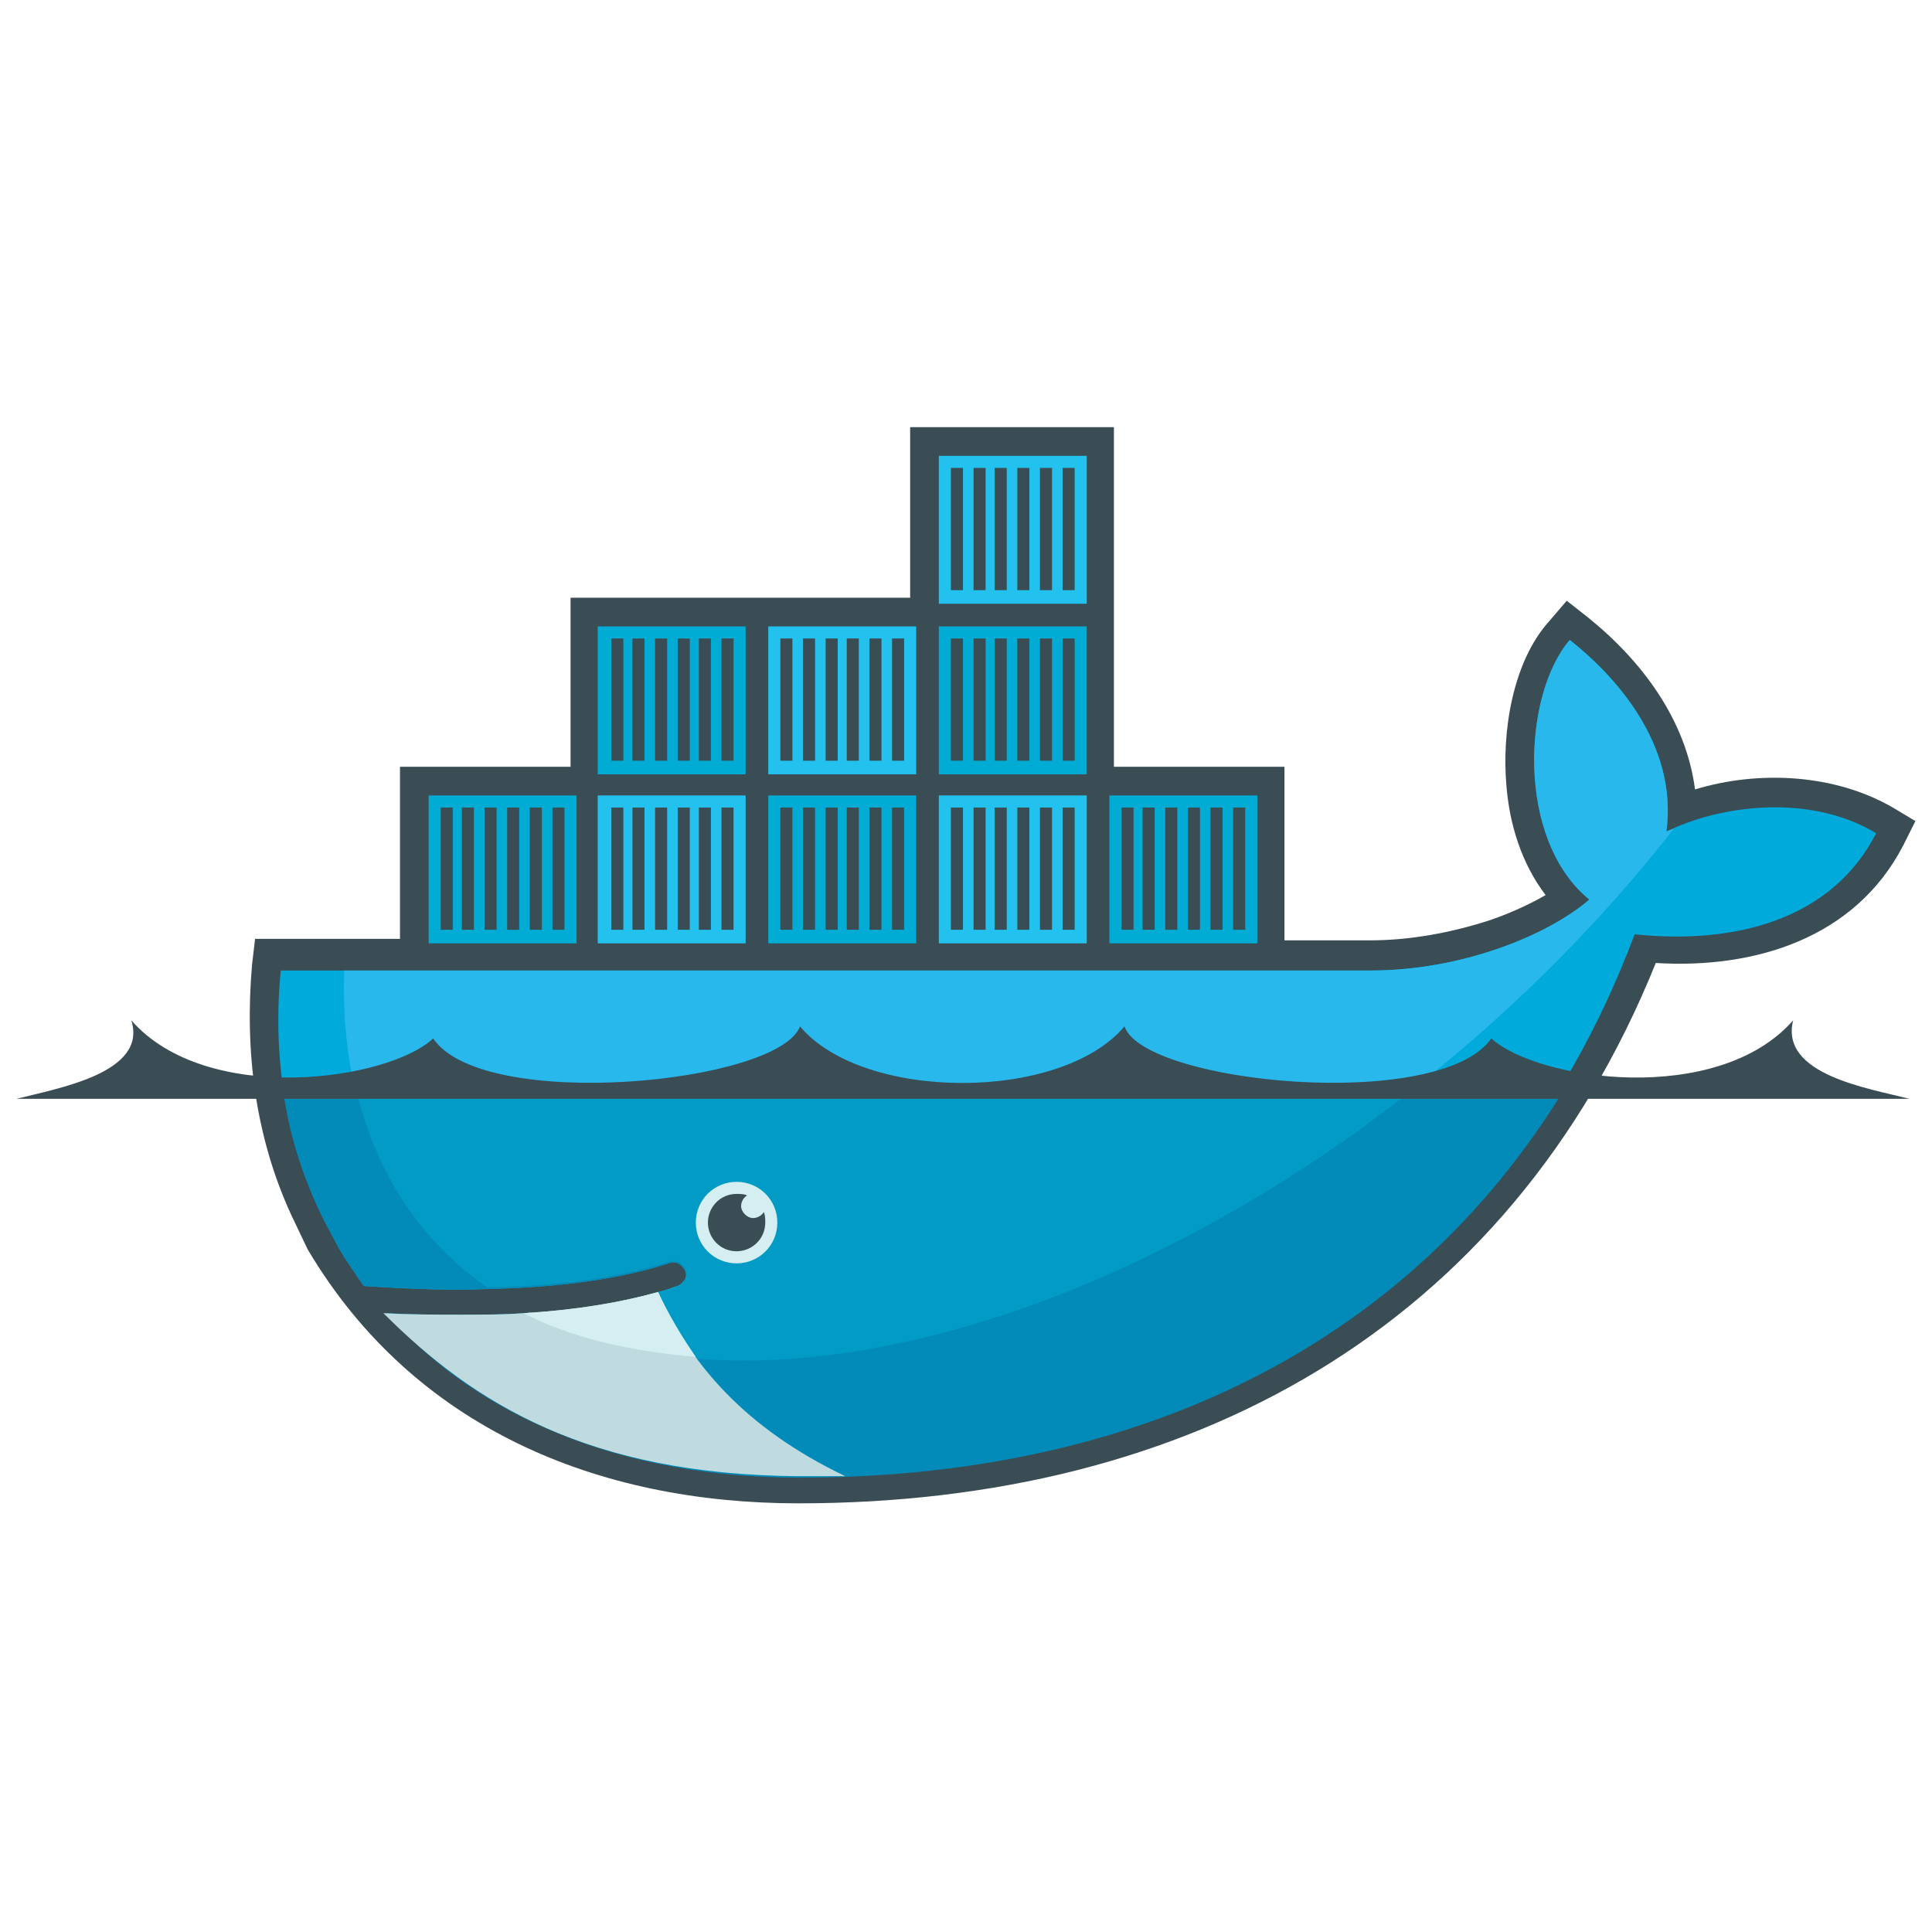
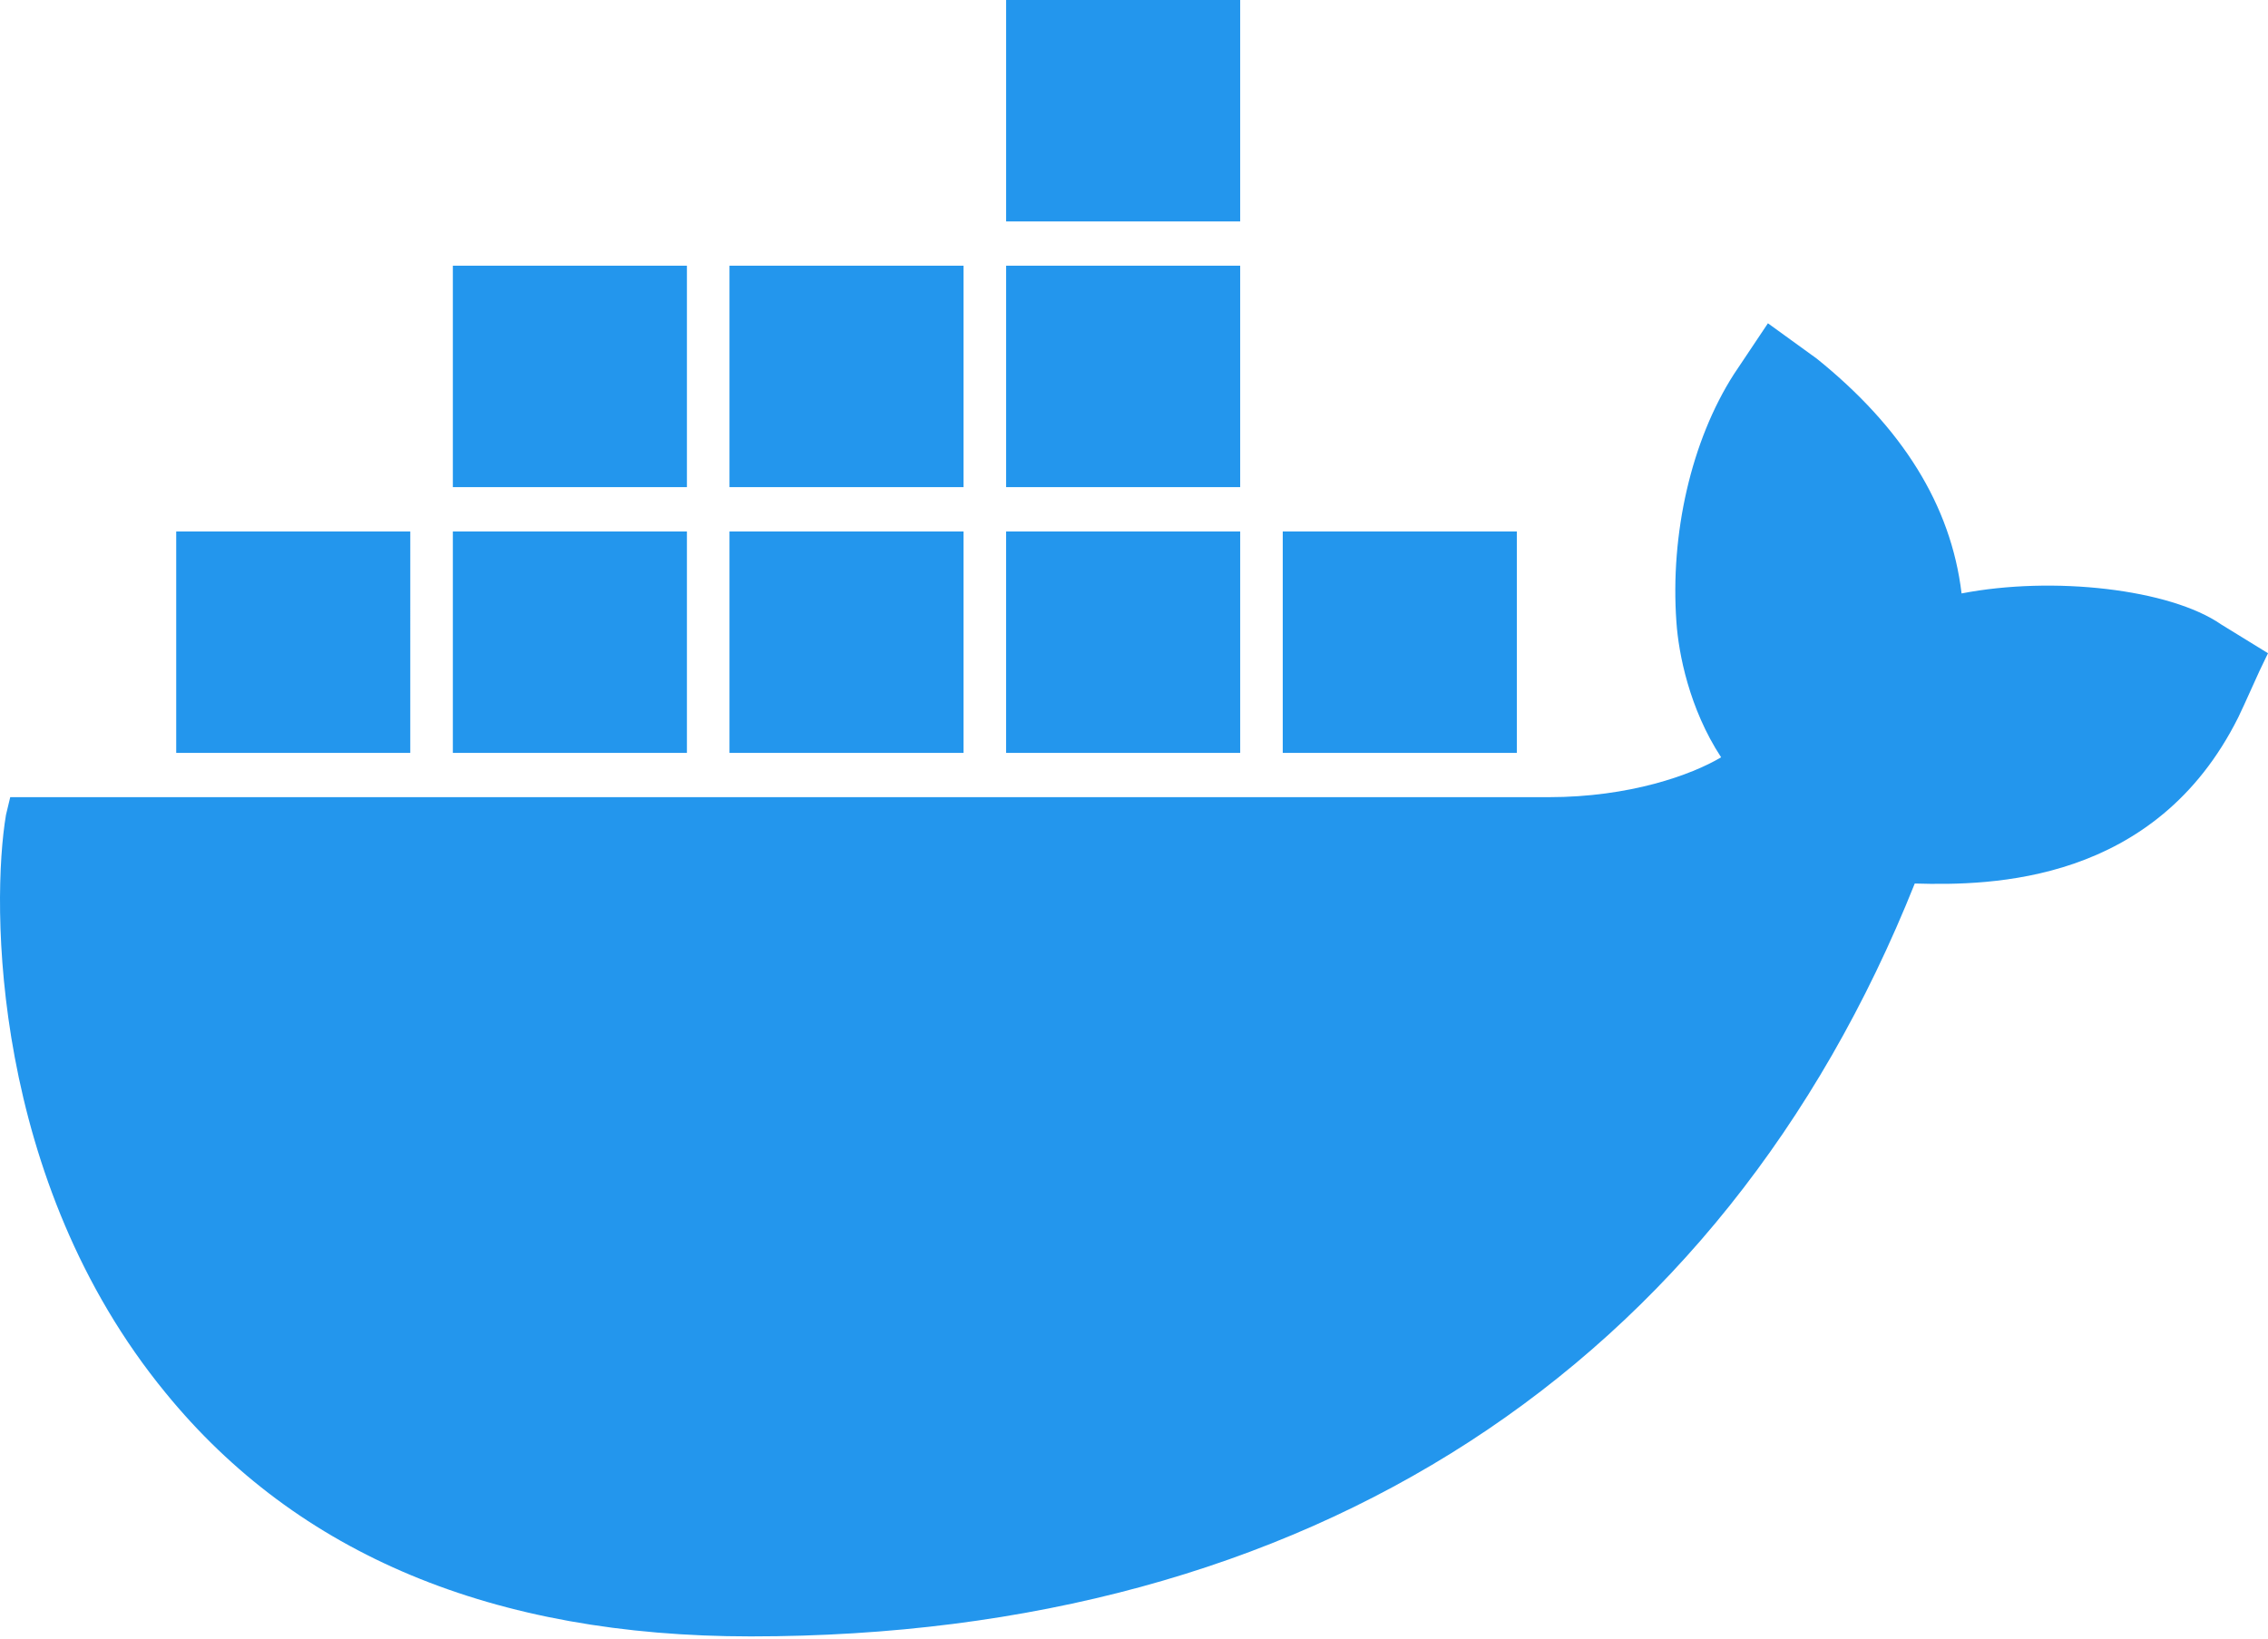
- <svg xmlns="http://www.w3.org/2000/svg" viewBox="0 0 128 128">
-   <path fill="#3A4D54" fill-rule="evenodd" d="M73.8 50.8h11.3v11.5h5.7c2.6 0 5.3-.5 7.8-1.3 1.2-.4 2.6-1 3.8-1.7-1.6-2.1-2.4-4.7-2.6-7.3-.3-3.5.4-8.1 2.8-10.8l1.2-1.4 1.4 1.1c3.6 2.9 6.5 6.8 7.1 11.4 4.3-1.3 9.3-1 13.1 1.2l1.5.9-.8 1.6c-3.2 6.2-9.9 8.2-16.4 7.8-9.8 24.3-31 35.8-56.8 35.8-13.3 0-25.5-5-32.5-16.8l-.1-.2-1-2.1c-2.4-5.2-3.1-10.9-2.6-16.6l.2-1.7h9.6V50.8h11.3V39.6h22.5V28.3h13.5z" clip-rule="evenodd" />
-   <path fill="#00AADA" d="M110.4 55.1c.8-5.9-3.6-10.5-6.4-12.7-3.1 3.6-3.6 13.2 1.3 17.2-2.8 2.4-8.5 4.7-14.5 4.7H18.6c-.6 6.2.5 11.9 3 16.8l.8 1.5c.5.9 1.1 1.7 1.7 2.6 3 .2 5.7.3 8.2.2 4.9-.1 8.9-.7 12-1.7.5-.2.9.1 1.1.5.2.5-.1.9-.5 1.1-.4.1-.8.3-1.3.4-2.4.7-5 1.1-8.3 1.3h-.6c-1.3.1-2.7.1-4.2.1-1.6 0-3.1 0-4.9-.1 6 6.8 15.4 10.8 27.2 10.8 25 0 46.2-11.1 55.5-35.9 6.7.7 13.1-1 16-6.7-4.5-2.7-10.5-1.8-13.9-.1" />
-   <path fill="#28B8EB" d="M110.4 55.1c.8-5.9-3.6-10.5-6.4-12.7-3.1 3.6-3.6 13.2 1.3 17.2-2.8 2.4-8.5 4.7-14.5 4.7h-68c-.3 9.5 3.2 16.7 9.5 21 4.9-.1 8.9-.7 12-1.7.5-.2.9.1 1.1.5.2.5-.1.9-.5 1.1-.4.1-.8.3-1.3.4-2.4.7-5.2 1.2-8.5 1.4l-.1-.1c8.5 4.4 20.8 4.3 35-1.1 15.8-6.1 30.6-17.7 40.9-30.9-.2.1-.4.1-.5.2" />
-   <path fill="#028BB8" d="M18.7 71.8c.4 3.3 1.4 6.4 2.9 9.3l.8 1.5c.5.9 1.1 1.7 1.7 2.6 3 .2 5.7.3 8.2.2 4.9-.1 8.9-.7 12-1.7.5-.2.9.1 1.1.5.2.5-.1.9-.5 1.1-.4.1-.8.3-1.3.4-2.4.7-5.2 1.2-8.5 1.4h-.4c-1.3.1-2.7.1-4.1.1-1.6 0-3.2 0-4.9-.1 6 6.8 15.5 10.8 27.3 10.8 21.4 0 40-8.1 50.8-26H18.7z" />
-   <path fill="#019BC6" d="M23.5 71.8c1.3 5.8 4.3 10.4 8.8 13.5 4.9-.1 8.9-.7 12-1.7.5-.2.9.1 1.1.5.2.5-.1.9-.5 1.1-.4.1-.8.3-1.3.4-2.4.7-5.2 1.2-8.6 1.4 8.5 4.4 20.8 4.3 34.9-1.1 8.5-3.3 16.8-8.2 24.2-14.1z" />
-   <path fill="#00ACD3" fill-rule="evenodd" d="M28.4 52.7h9.8v9.8h-9.8zm.8.8h.8v8.1h-.8zm1.4 0h.8v8.1h-.8zm1.5 0h.8v8.1h-.8zm1.5 0h.8v8.1h-.8zm1.5 0h.8v8.1h-.8zm1.5 0h.8v8.1h-.8zm3-12h9.8v9.8h-9.8zm.9.8h.8v8.1h-.8zm1.4 0h.8v8.1h-.8zm1.5 0h.8v8.1h-.8zm1.5 0h.8v8.1h-.8zm1.4 0h.8v8.1h-.8zm1.5 0h.8v8.1h-.8z" clip-rule="evenodd" />
-   <path fill="#23C2EE" fill-rule="evenodd" d="M39.6 52.7h9.8v9.8h-9.8zm.9.8h.8v8.1h-.8zm1.4 0h.8v8.1h-.8zm1.5 0h.8v8.1h-.8zm1.5 0h.8v8.1h-.8zm1.4 0h.8v8.1h-.8zm1.5 0h.8v8.1h-.8z" clip-rule="evenodd" />
-   <path fill="#00ACD3" fill-rule="evenodd" d="M50.9 52.7h9.8v9.8h-9.8zm.8.8h.8v8.1h-.8zm1.5 0h.8v8.1h-.8zm1.5 0h.8v8.1h-.8zm1.4 0h.8v8.1h-.8zm1.5 0h.8v8.1h-.8zm1.5 0h.8v8.1h-.8z" clip-rule="evenodd" />
-   <path fill="#23C2EE" fill-rule="evenodd" d="M50.9 41.5h9.8v9.8h-9.8zm.8.8h.8v8.1h-.8zm1.5 0h.8v8.1h-.8zm1.5 0h.8v8.1h-.8zm1.4 0h.8v8.1h-.8zm1.5 0h.8v8.1h-.8zm1.5 0h.8v8.1h-.8zm3.1 10.4H72v9.8h-9.8zm.8.8h.8v8.1H63zm1.5 0h.8v8.1h-.8zm1.4 0h.8v8.1h-.8zm1.5 0h.8v8.1h-.8zm1.5 0h.8v8.1h-.8zm1.5 0h.8v8.1h-.8z" clip-rule="evenodd" />
-   <path fill="#00ACD3" fill-rule="evenodd" d="M62.2 41.5H72v9.8h-9.8zm.8.8h.8v8.1H63zm1.5 0h.8v8.1h-.8zm1.4 0h.8v8.1h-.8zm1.5 0h.8v8.1h-.8zm1.5 0h.8v8.1h-.8zm1.5 0h.8v8.1h-.8z" clip-rule="evenodd" />
-   <path fill="#23C2EE" fill-rule="evenodd" d="M62.2 30.2H72V40h-9.8zm.8.8h.8v8.1H63zm1.5 0h.8v8.1h-.8zm1.4 0h.8v8.1h-.8zm1.5 0h.8v8.1h-.8zm1.5 0h.8v8.1h-.8zm1.5 0h.8v8.1h-.8z" clip-rule="evenodd" />
-   <path fill="#00ACD3" fill-rule="evenodd" d="M73.5 52.7h9.8v9.8h-9.8zm.8.8h.8v8.1h-.8zm1.4 0h.8v8.1h-.8zm1.5 0h.8v8.1h-.8zm1.5 0h.8v8.1h-.8zm1.5 0h.8v8.1h-.8zm1.5 0h.8v8.1h-.8z" clip-rule="evenodd" />
-   <path fill="#D4EEF1" fill-rule="evenodd" d="M48.8 78.3c1.5 0 2.7 1.2 2.7 2.7s-1.2 2.7-2.7 2.7-2.7-1.2-2.7-2.7 1.2-2.7 2.7-2.7" clip-rule="evenodd" />
-   <path fill="#3A4D54" fill-rule="evenodd" d="M48.8 79.1c.2 0 .5 0 .7.1-.2.1-.4.4-.4.7 0 .4.4.8.8.8.3 0 .6-.2.7-.4.1.2.1.5.1.7 0 1.1-.9 1.9-1.9 1.9-1.1 0-1.9-.9-1.9-1.9s.8-1.9 1.9-1.9M1.1 72.8h125.4c-2.7-.7-8.6-1.6-7.7-5.2-5 5.7-16.9 4-20 1.2-3.4 4.9-23 3-24.3-.8-4.2 5-17.3 5-21.5 0-1.4 3.8-21 5.7-24.3.8-3 2.8-15 4.5-20-1.2 1.1 3.5-4.9 4.5-7.6 5.2" clip-rule="evenodd" />
-   <path fill="#BFDBE0" d="M56 97.8c-6.7-3.2-10.3-7.5-12.4-12.2-2.5.7-5.5 1.2-8.9 1.4-1.3.1-2.7.1-4.1.1-1.7 0-3.4 0-5.2-.1 6 6 13.6 10.7 27.5 10.8z" />
-   <path fill="#D4EEF1" d="M46.1 89.9c-.9-1.3-1.8-2.8-2.5-4.3-2.5.7-5.5 1.2-8.9 1.4 2.3 1.2 5.7 2.4 11.4 2.9" />
+ <svg xmlns="http://www.w3.org/2000/svg" viewBox="0 0 256 185">
+   <path fill="#2396ed" d="M250.716 70.497c-5.765-4-18.976-5.5-29.304-3.5c-1.2-10-6.725-18.749-16.333-26.499l-5.524-4l-3.844 5.75c-4.803 7.5-7.205 18-6.485 28c.24 3.499 1.441 9.749 5.044 15.249c-3.362 2-10.328 4.5-19.455 4.5H1.155l-.48 2c-1.682 9.999-1.682 41.248 18.014 65.247c14.892 18.249 36.99 27.499 66.053 27.499c62.93 0 109.528-30.25 131.386-84.997c8.647.25 27.142 0 36.51-18.75c.24-.5.72-1.5 2.401-5.249l.961-2zM139.986 0h-26.42v24.999h26.42zm0 29.999h-26.42v24.999h26.42zm-31.225 0h-26.42v24.999h26.42zm-31.225 0H51.115v24.999h26.421zM46.311 59.998H19.89v24.999h26.42zm31.225 0H51.115v24.999h26.421zm31.225 0h-26.42v24.999h26.42zm31.226 0h-26.422v24.999h26.422zm31.225 0H144.79v24.999h26.422z" />
</svg>
